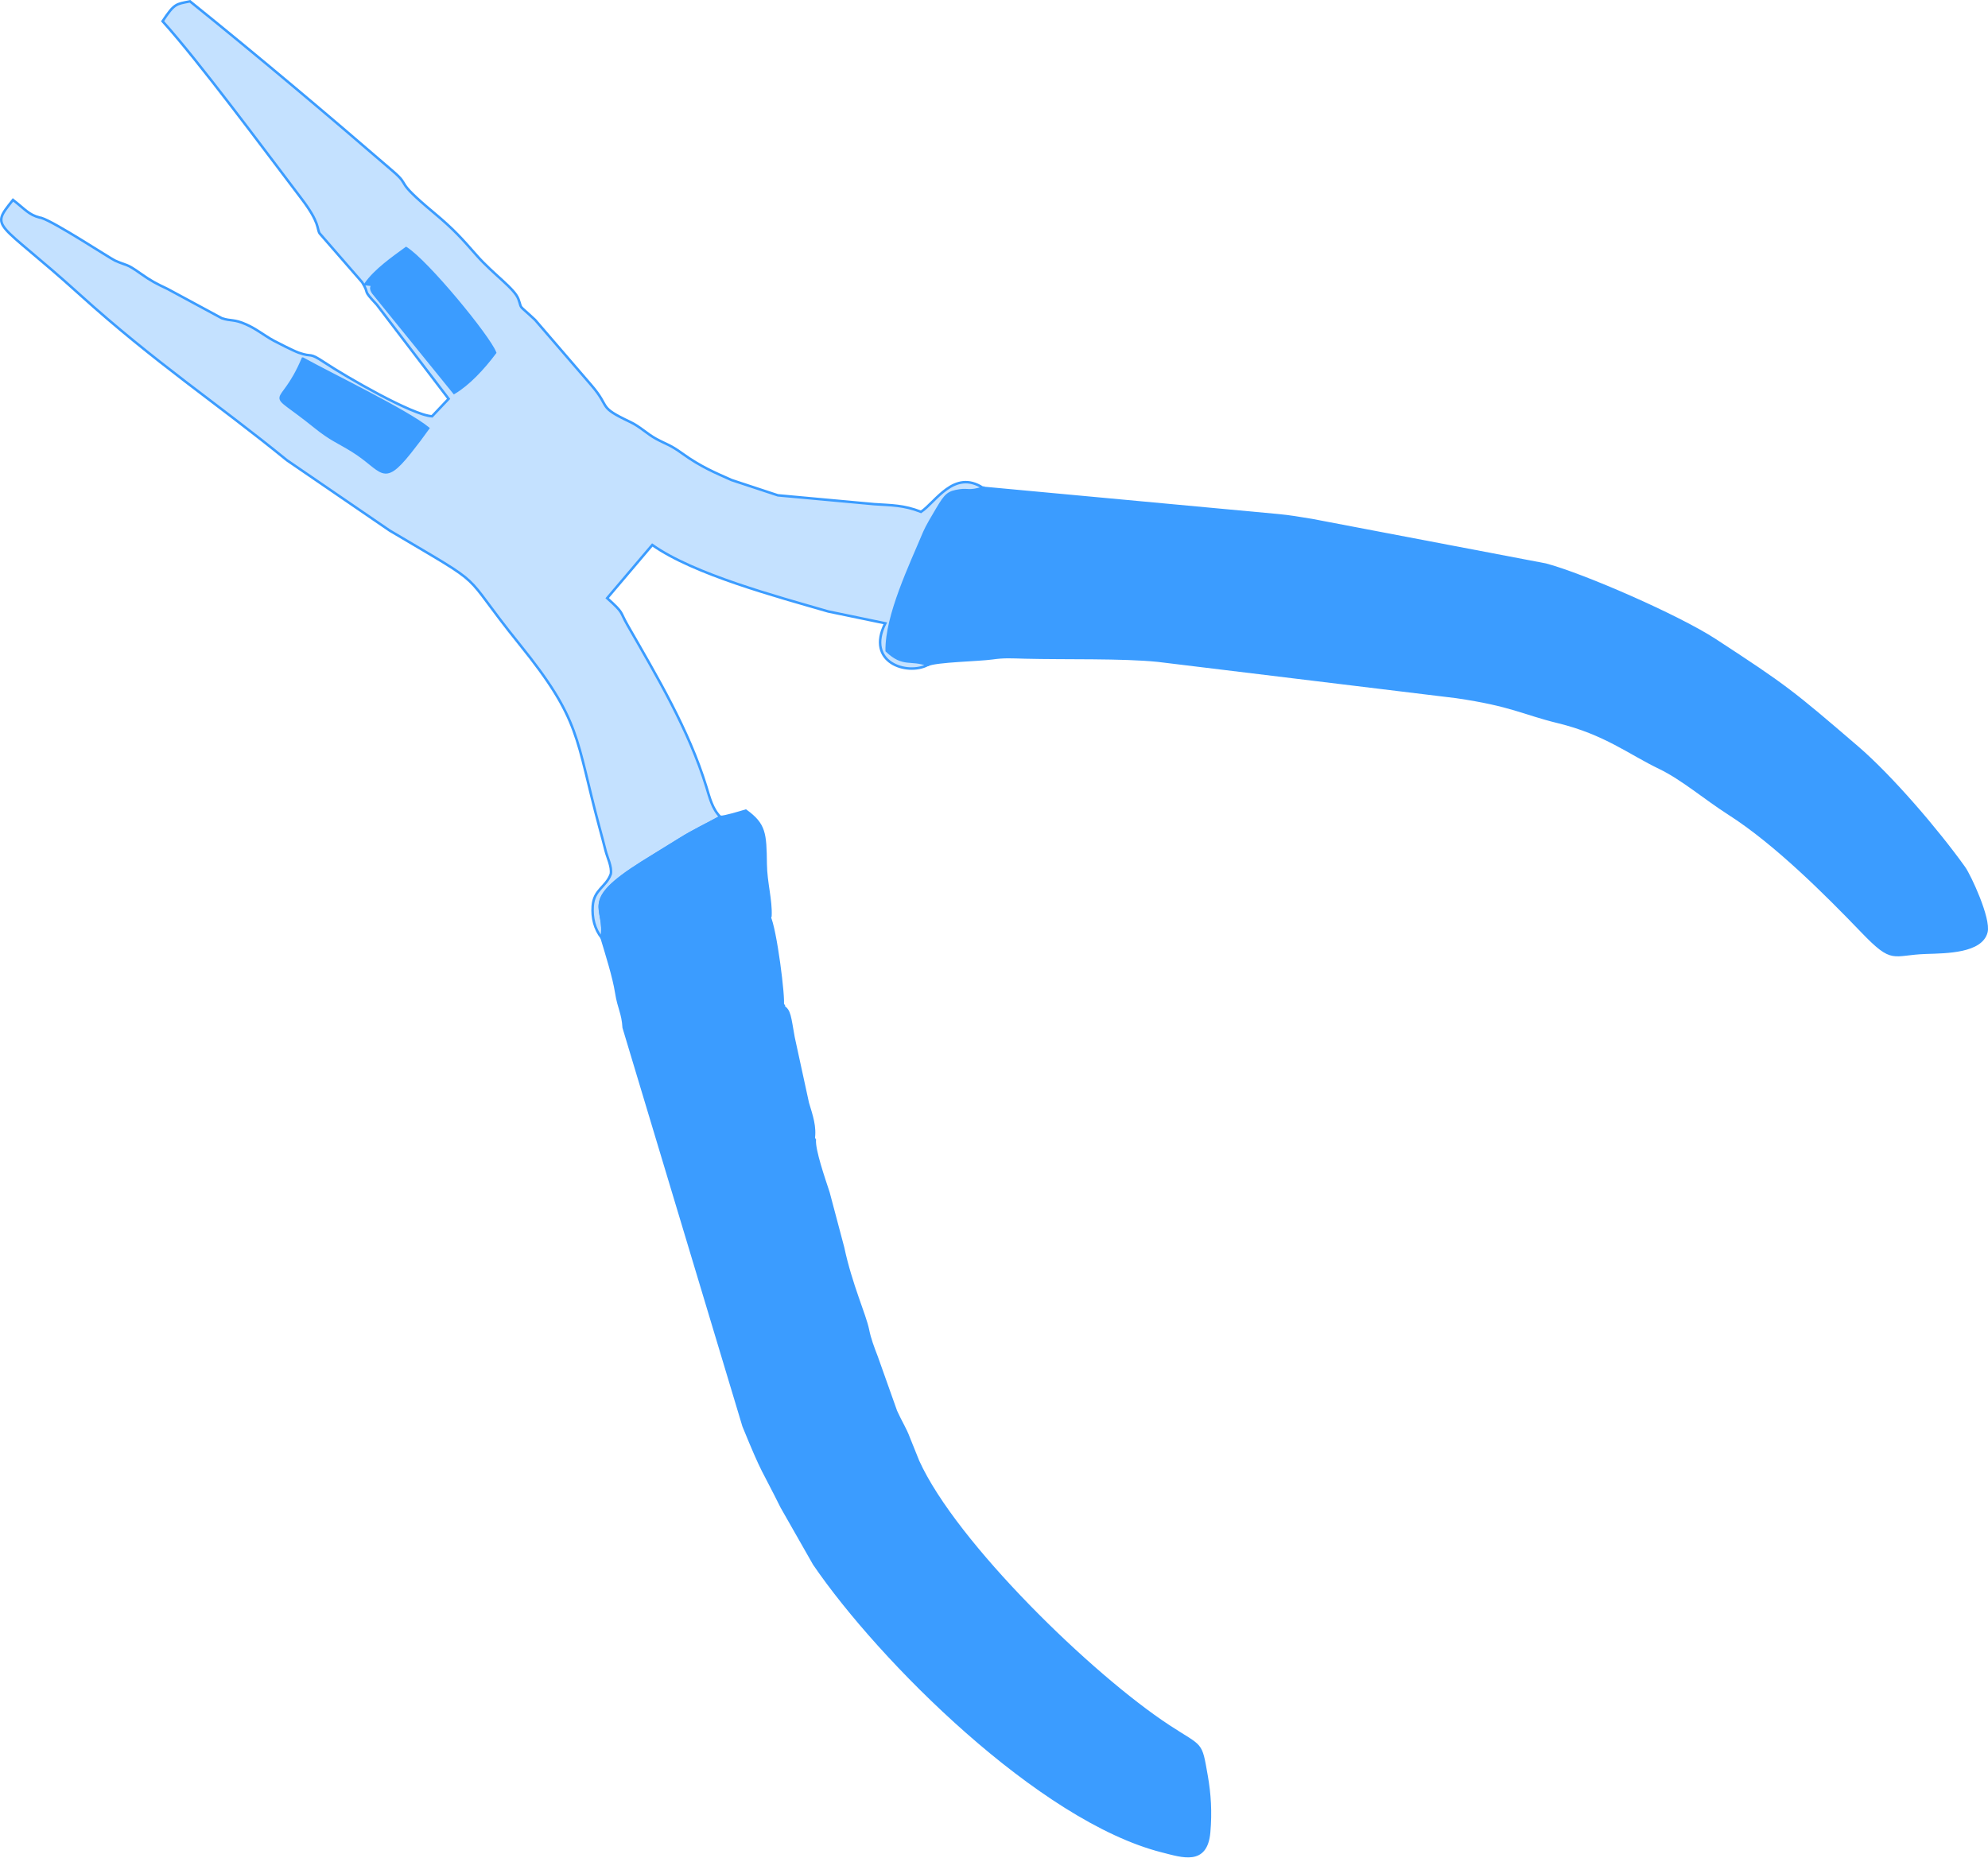
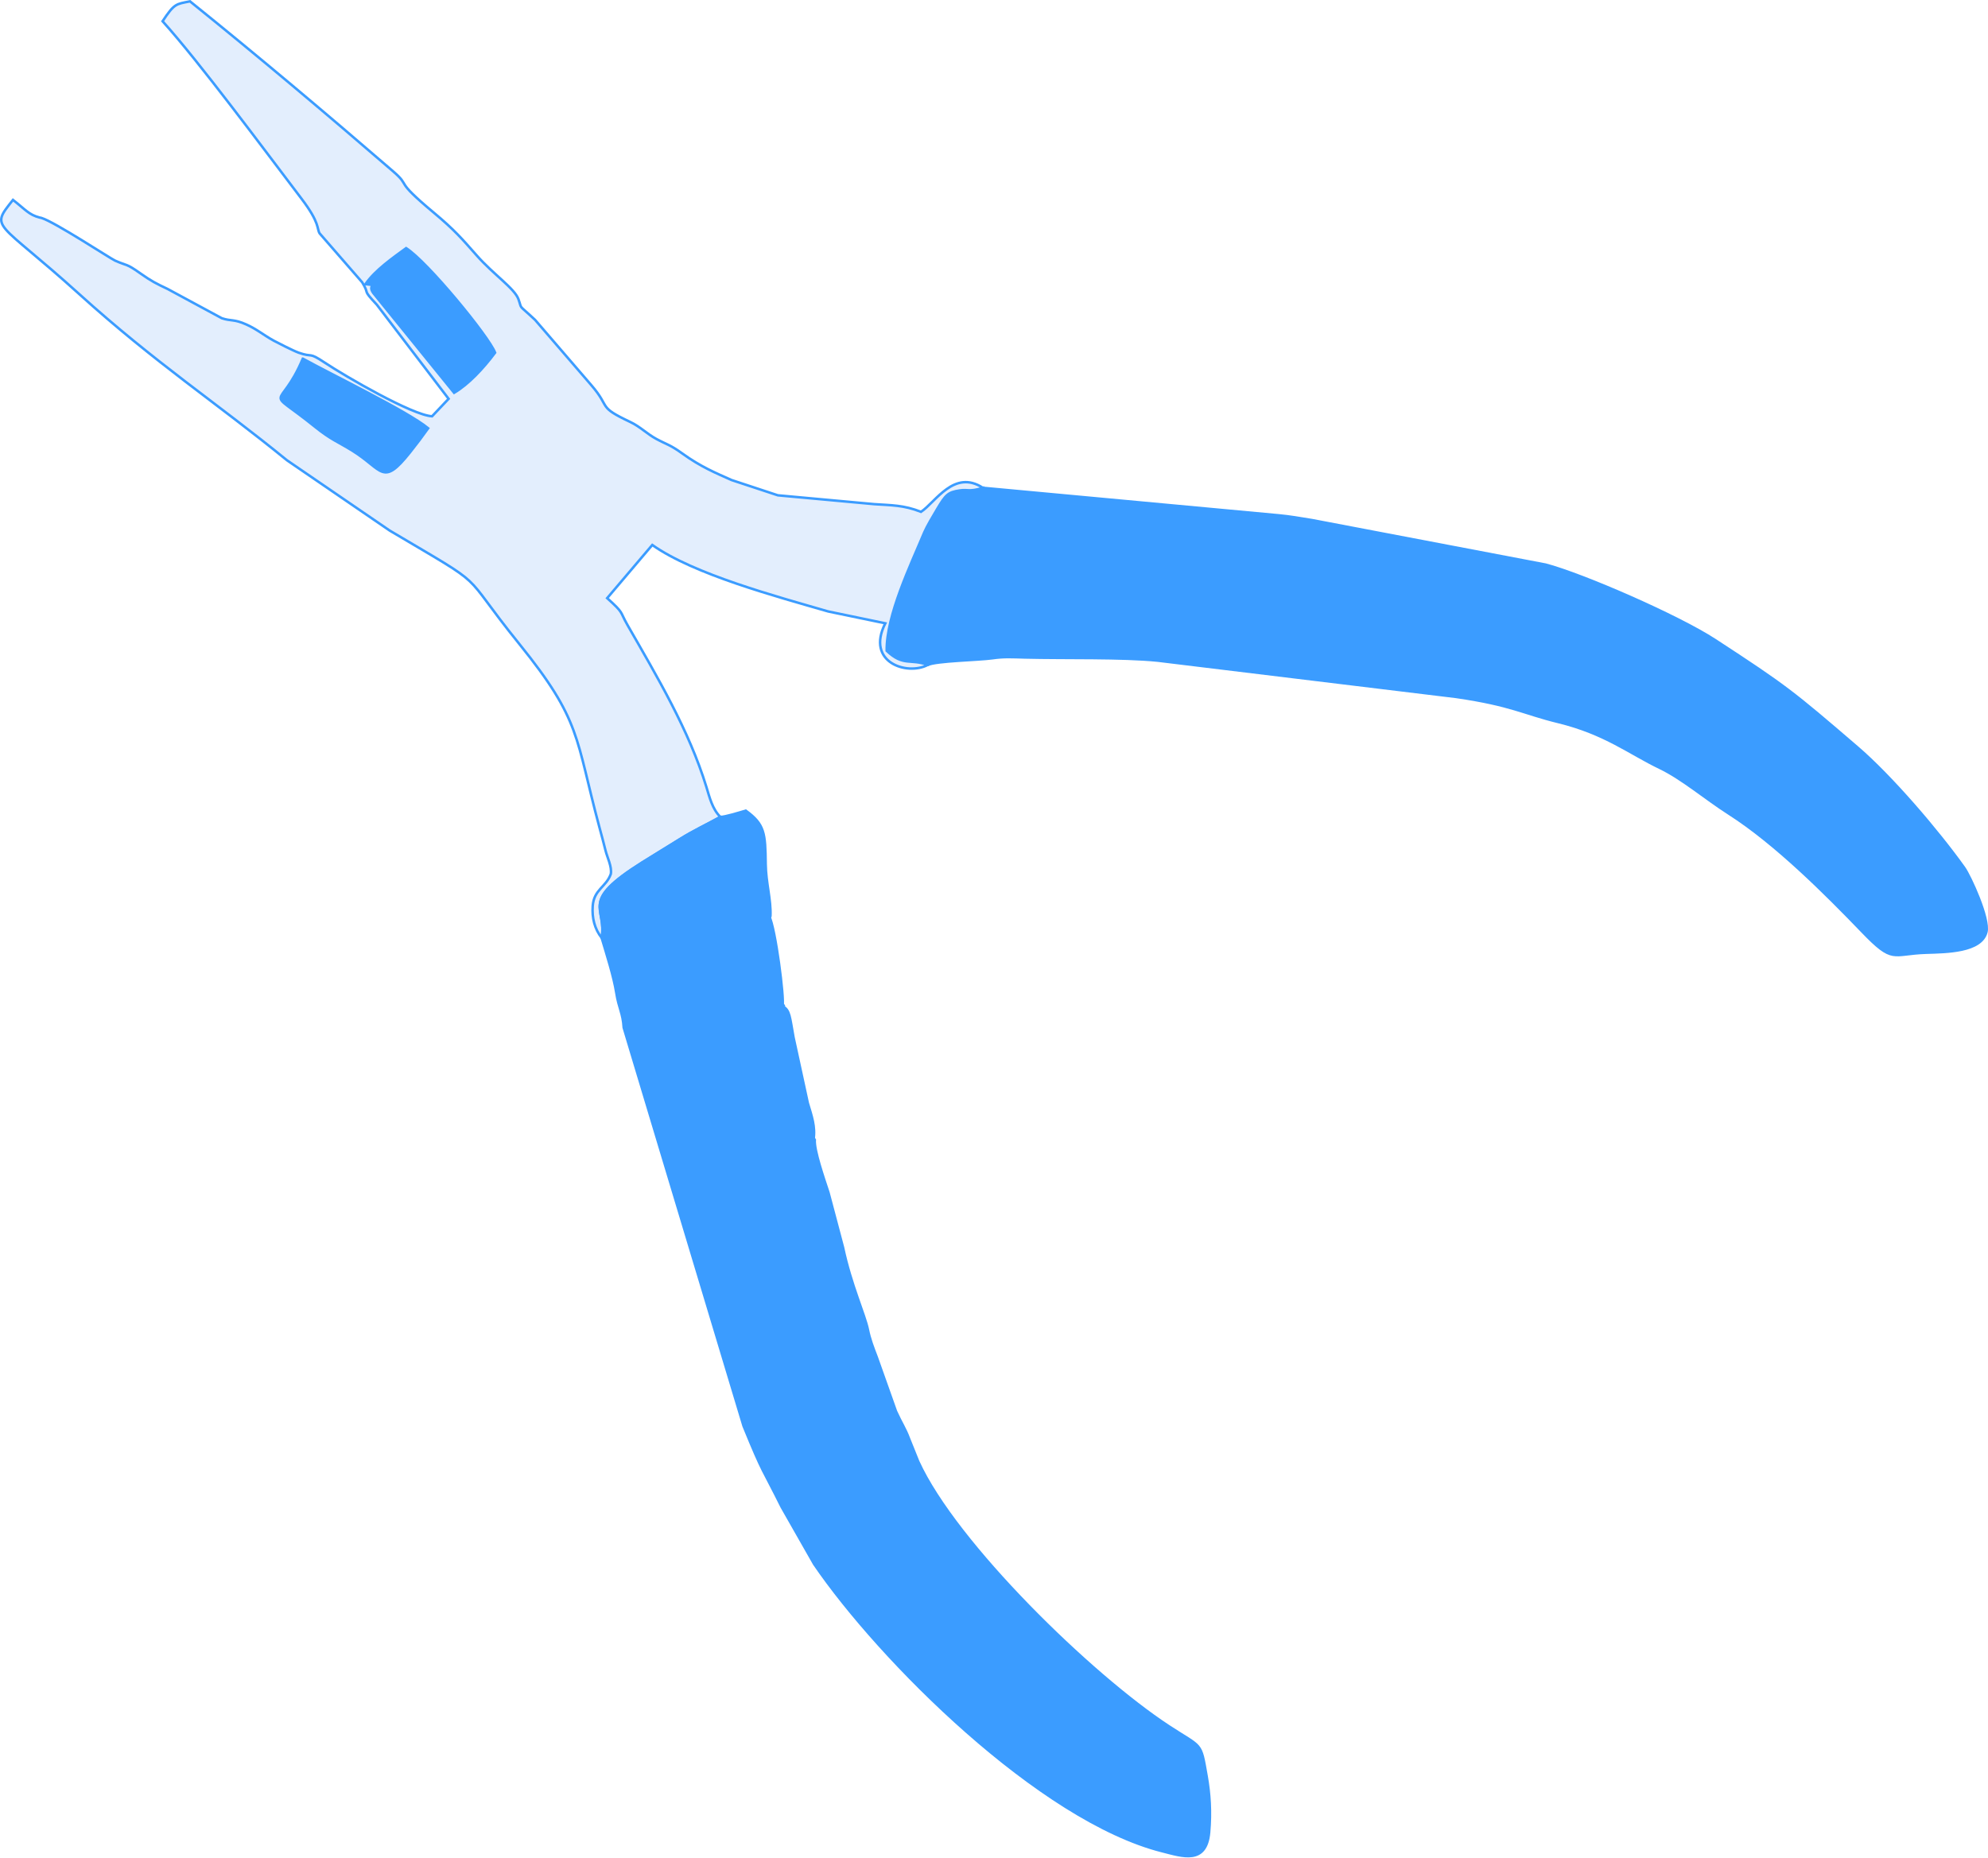
<svg xmlns="http://www.w3.org/2000/svg" xml:space="preserve" width="158.948mm" height="148.536mm" version="1.1" style="shape-rendering:geometricPrecision; text-rendering:geometricPrecision; image-rendering:optimizeQuality; fill-rule:evenodd; clip-rule:evenodd" viewBox="0 0 15894.7 14853.48">
  <defs>
    <style type="text/css">
   
    .str0 {stroke:#3B9CFF;stroke-width:20;stroke-miterlimit:22.926}
    .fil0 {fill:#3B9CFF}
-     .fil1 {fill:#C4E1FF}
+     .fil1 {fill:#E3EEFD}
   
  </style>
  </defs>
  <g id="Layer_x0020_1">
    <g id="_2091706463104">
      <path class="fil0 str0" d="M7858.85 3901.17c-114.87,35.42 -114.34,10.54 -185.73,21.01 -94.85,13.94 -112.81,36.08 -178.49,145.42 -32.46,54.07 -86.5,145.68 -104.41,188.61 -109.3,262.09 -304.21,663.73 -300.82,947.89 133.98,127.31 190.16,60.8 328.08,113.43 66.61,-32.49 409.81,-38.31 516.47,-53.56 96.4,-13.8 153.95,-8.99 261.82,-6.26 320.01,8.1 773,-3.67 1060.98,25.33l2385.03 290.08c447.03,65.25 536.1,132.2 815.82,200.35 375.86,91.58 570.23,250.65 813.08,367.16 177.67,85.26 365.17,246.27 552.42,365.82 372.21,237.63 776.33,642.01 1065.64,942.8 250.32,260.24 235.94,178.2 512.3,169.55 162.52,-5.07 439.87,-6.72 480.61,-164.56 27.48,-106.47 -130.89,-449.59 -178.29,-515.97 -208.86,-292.49 -579.85,-727.15 -854.44,-962.98 -518.6,-445.41 -570.19,-487.4 -1135.72,-856.38 -294.77,-192.34 -1054.53,-523.91 -1355.27,-603.67l-1868.78 -356.08c-92.87,-15.26 -181.66,-30.58 -265.03,-38.13l-2365.26 -219.85z" />
      <path class="fil1 str0" d="M2421.08 2868.08c237.66,130.99 833.77,419.18 1002.42,556.7 -46.97,66.14 -95.35,129.97 -145.92,193.46 -220.99,277.49 -214.74,138.35 -459.64,-13.6 -117.88,-73.16 -172.34,-88.66 -300.22,-191.94 -415.27,-335.31 -281.47,-105.6 -96.65,-544.62zm500.74 -595.8c78.07,-113.08 222.53,-212.64 325.19,-287.89 169.69,107.1 662.7,707.27 711.48,835.97 -95.55,127.66 -212.68,252.88 -327.61,320.85l-646.62 -798.24c-51.31,-72.88 51.37,-57.96 -62.44,-70.69zm1888.9 5228.34c43.86,-251.17 -187.93,-281.97 324.33,-603.96 115.6,-72.68 193.28,-118.51 297.52,-183.92 112.83,-70.83 220.66,-120.23 327.09,-179.49 -64.47,-63.24 -86.35,-156.99 -111.91,-240.23 -139.77,-455.46 -392.95,-879.95 -629.19,-1292.03 -68.25,-119.08 -25.02,-91.58 -164.03,-217.77l360.7 -425.11c332.42,235.05 993.41,411.83 1406.52,531.69l456.44 94.75c-158.43,313.82 174.92,419.61 339.32,332.97 -137.92,-52.63 -194.1,13.88 -328.08,-113.43 -3.39,-284.16 191.52,-685.8 300.82,-947.89 17.91,-42.93 71.95,-134.54 104.41,-188.61 65.68,-109.34 83.64,-131.48 178.49,-145.42 71.39,-10.47 70.86,14.41 185.73,-21.01 -231.44,-150.89 -379.53,115.94 -495.07,191.95 -139.3,-54.61 -236.72,-52.12 -372.49,-61.28l-772.16 -70.83 -369.93 -122.06c-131.73,-58.78 -246.74,-106.37 -393.74,-212.26 -99.54,-71.7 -123.95,-71.22 -207.98,-116.56 -74.7,-40.33 -129.11,-97.97 -207.49,-135.11 -269.06,-127.51 -151.61,-108.9 -312.35,-295l-449.35 -521.8c-143.48,-134.71 -100.63,-75.4 -133.32,-165.94 -30.75,-85.19 -200.7,-199.06 -331.15,-346.85 -119.55,-135.46 -180.02,-206.69 -346.43,-345.53 -330.67,-275.9 -172.2,-198.19 -325.98,-331.07 -527.65,-455.9 -1079.47,-920.76 -1622.35,-1358.11 -111.65,22.8 -123.53,14.58 -219.24,158.98 295.35,328.34 799.8,1010.23 1110.46,1418.92 150.21,197.6 121.25,238.91 145.32,277.81l340.21 391.19c66.15,108.28 -8.4,44.76 117.04,179.19l573.86 752.46 -132.39 139.77c-157.99,-9.28 -688.5,-316.53 -858.91,-429.69 -134.67,-89.45 -86.82,-36.33 -208.54,-79.18 -38.35,-13.5 -172.61,-81.76 -197.85,-95.62 -81.92,-44.95 -135.23,-92.07 -220.33,-130.02 -100.48,-44.82 -120.34,-24.33 -195.28,-49.68l-433.21 -233.99c-89.73,-42.44 -130.5,-62.7 -217.59,-124.43 -118.68,-84.14 -100.72,-56.71 -202.94,-102.47 -37.48,-16.79 -481.82,-308.84 -588.81,-341.32 -3.79,-1.14 -11.02,-2.18 -14.5,-3.1 -86.08,-22.5 -113.02,-63.28 -212.54,-140.96 -187.37,236.14 -134.17,152.74 530.26,753.71 604.69,546.96 1101.42,872.91 1660.21,1328.48l821.07 562c822.17,487.8 537.31,289.06 1036.34,906.6 498.48,616.86 446.56,745.1 640.76,1466.38 15.94,59.22 35.56,130.61 48.97,185.91 13.24,54.59 52.28,128.61 42.17,187.66 -37.6,104.98 -135.35,123.72 -144.71,256.25 -6.75,95.17 14.88,182.79 71.78,255.04z" />
      <path class="fil0 str0" d="M5759.65 6533.25c-106.43,59.26 -214.26,108.66 -327.09,179.49 -104.24,65.41 -181.92,111.24 -297.52,183.92 -512.26,322 -280.47,352.8 -324.33,603.96 38.26,127.62 96.48,309.91 116.8,438.65 19.83,125.69 52.25,161.27 59.2,278.29l958.45 3186.28c162.36,397.61 147.57,331.3 304.66,647.93l259.68 456.11c525.41,769.73 1805.71,2048.78 2782.02,2295.98 163.69,41.44 353.21,108.72 375.83,-151.77 14.1,-162.52 4.96,-306.07 -20.43,-450.1 -48.9,-277.52 -31.77,-220.4 -300.96,-396.71 -620.68,-406.52 -1706.52,-1462.87 -2004.68,-2117.85l-73.49 -182.43c-31.59,-84.74 -60.06,-121.48 -104.22,-218.69l-154.5 -434.82c-30.1,-78.47 -55.06,-143.45 -69.87,-217.47 -23.86,-119.25 -135.14,-357.52 -199.1,-658.49l-116.34 -438.29c-37.81,-115.45 -115.95,-340.02 -109.5,-422.62 -42.3,-63.62 -25.19,-30.83 -47.84,-86.28l-109.21 -457.85c-23.2,-98.08 -37.56,-173.17 -57.75,-271.27 -23.66,-114.94 -47.11,-169.02 -32.81,-257.99 -51.15,-57.08 -25.72,19.6 -44.83,-100.08l-40.48 -254.66c-33.16,-232.26 -71.53,-239.53 -21.36,-361.04 5.8,-129.85 -36.22,-266.09 -38.07,-415.03 -3.07,-248.07 -7.58,-317.41 -159.17,-427.72 -55.26,16.46 -165.11,50.05 -203.1,50.51z" />
      <path class="fil0" d="M2921.81 2272.28c113.81,12.73 11.13,-2.19 62.44,70.69l646.62 798.24c114.93,-67.97 232.06,-193.19 327.61,-320.85 -48.78,-128.7 -541.8,-728.87 -711.48,-835.97 -102.66,75.25 -247.12,174.81 -325.19,287.89z" />
      <path class="fil0" d="M2421.08 2868.08c-184.82,439.02 -318.62,209.31 96.65,544.62 127.88,103.28 182.34,118.78 300.22,191.94 244.9,151.95 238.65,291.09 459.64,13.6 50.57,-63.49 98.95,-127.32 145.92,-193.46 -168.65,-137.52 -764.76,-425.71 -1002.42,-556.7z" />
      <path class="fil0" d="M6514.26 9114.64c16.97,-104.62 -16.11,-196.62 -46.08,-296.17l-113.97 -524.19c-29.35,-160.34 -29.1,-220.78 -87.56,-253.03 -14.3,88.97 9.15,143.05 32.81,257.99 20.19,98.1 34.55,173.19 57.75,271.27l109.21 457.85c22.65,55.45 5.54,22.66 47.84,86.28z" />
      <path class="fil0" d="M6266.65 8041.26c15.2,-53.44 -56.95,-621.39 -106.67,-715.77 -50.17,121.51 -11.8,128.78 21.36,361.04l40.48 254.66c19.11,119.68 -6.32,43 44.83,100.08z" />
    </g>
  </g>
</svg>
